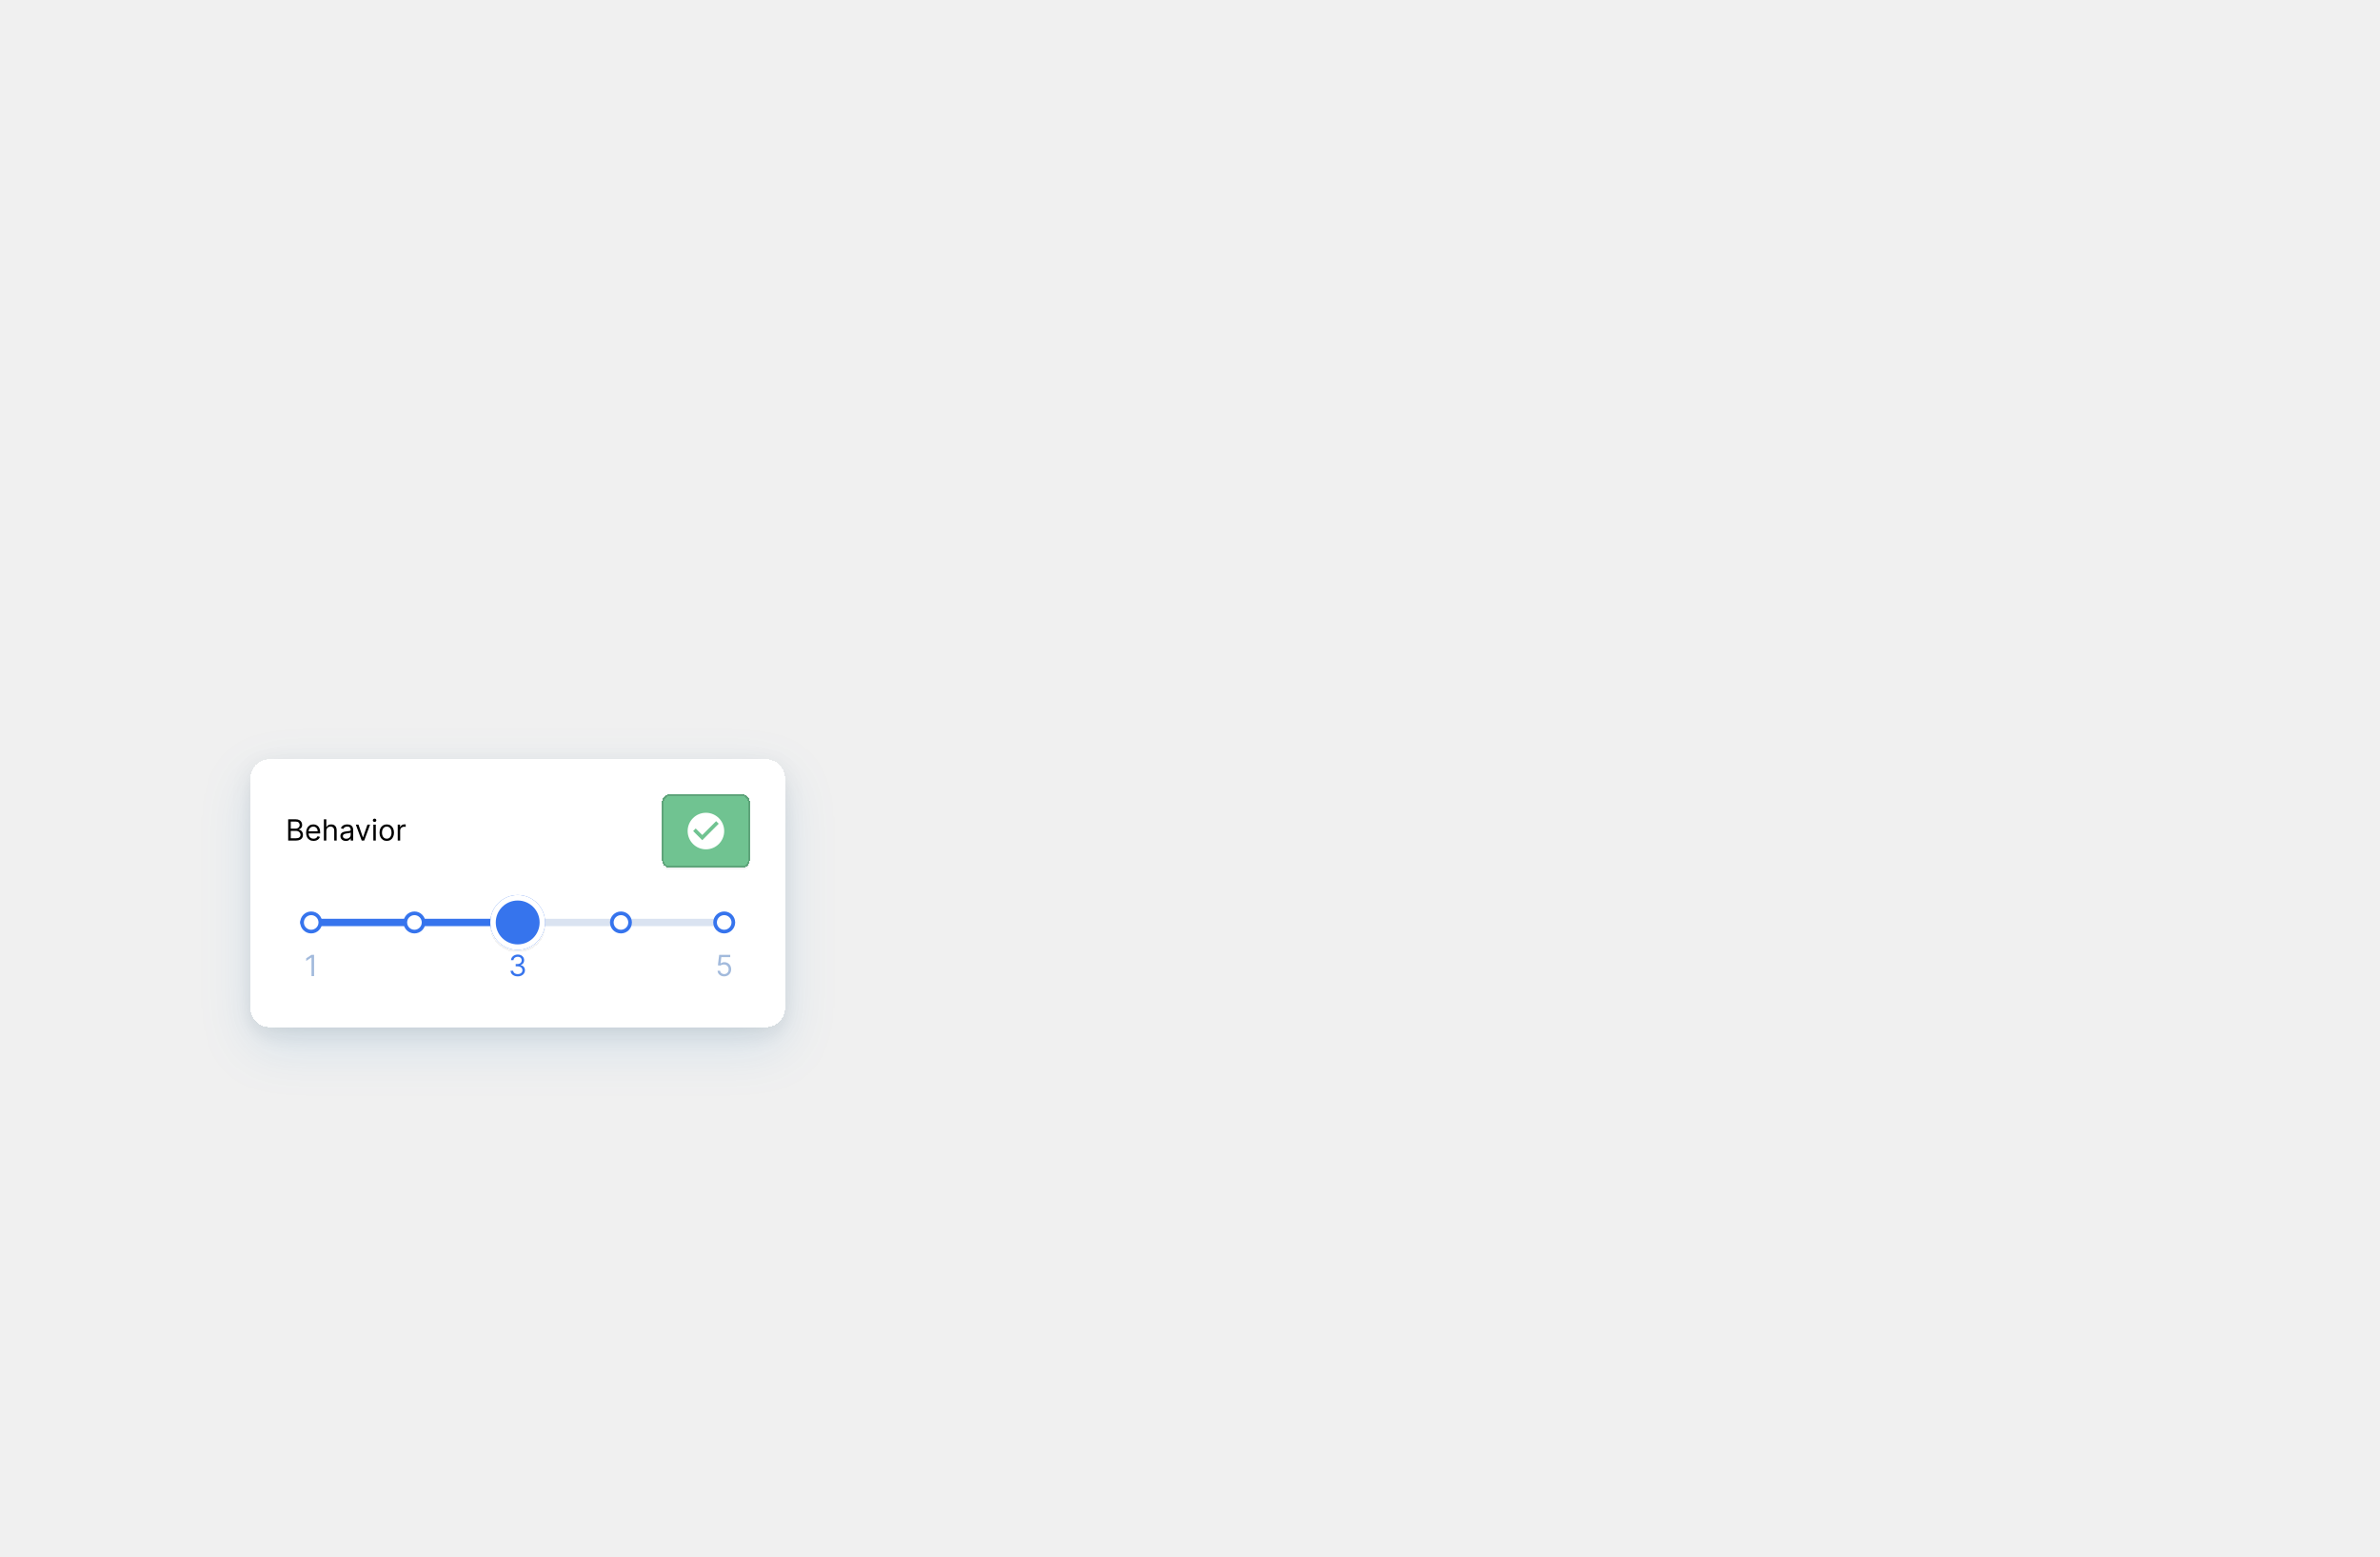
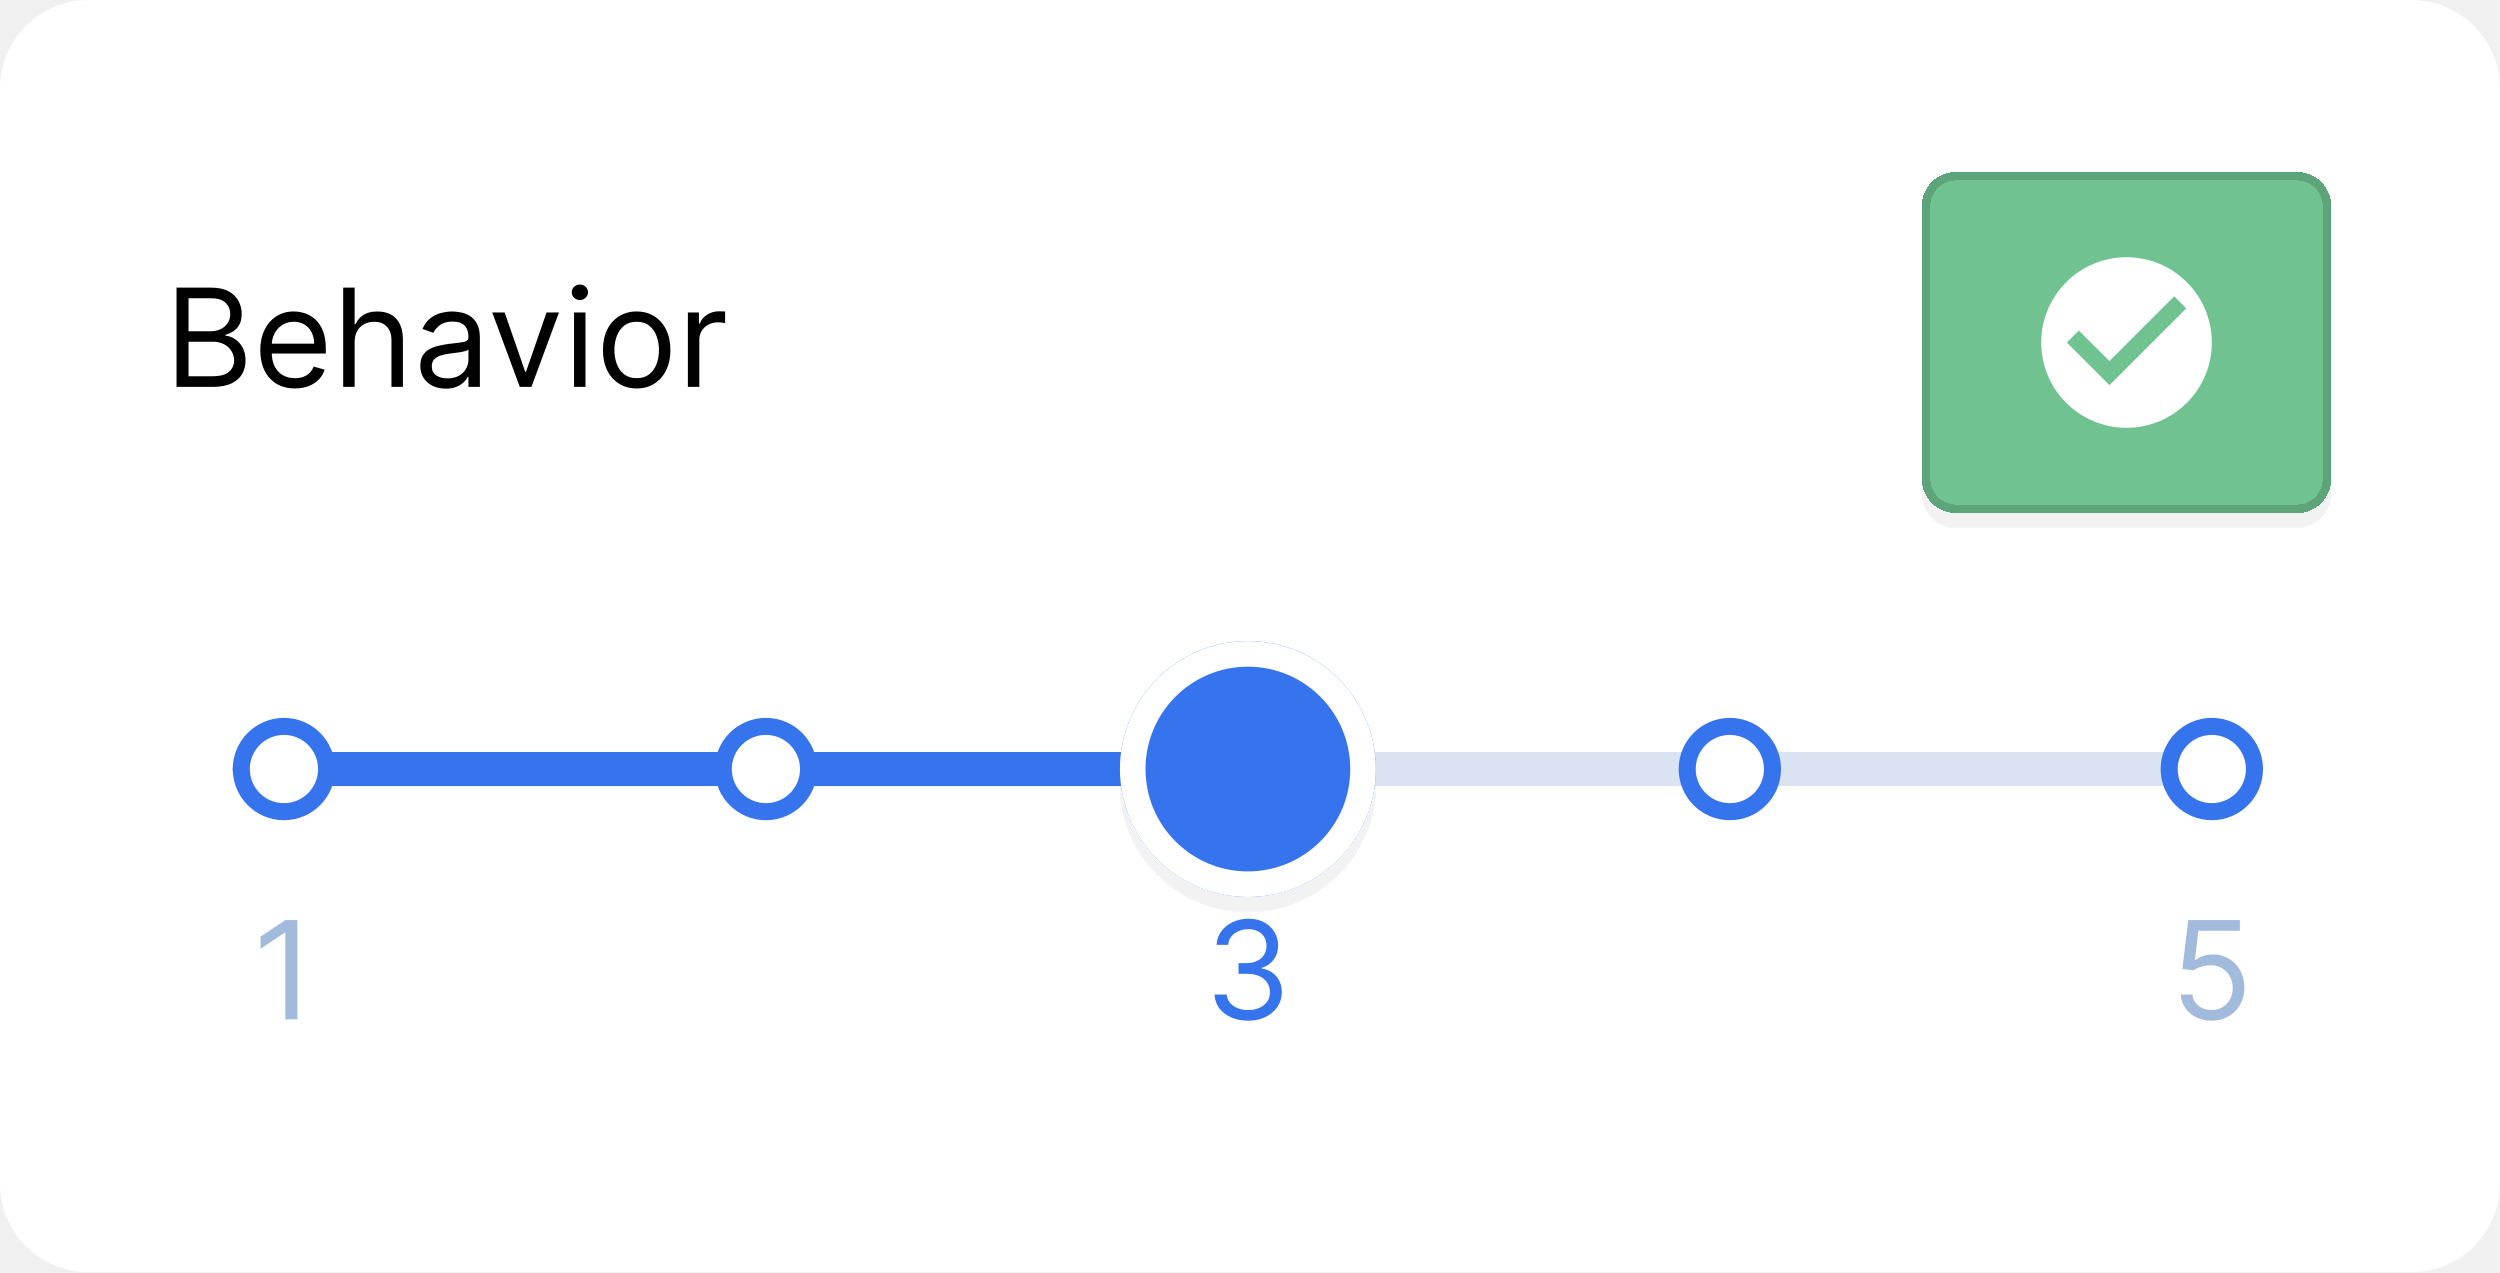
- <svg xmlns="http://www.w3.org/2000/svg" viewBox="0 0 751 491" fill="none">
-   <g filter="url(#prefix__drop-shadow)">
-     <rect x="79" y="239.5" width="168.714" height="84.522" rx="6" fill="#fff" shape-rendering="crispEdges" />
-     <path d="M90.934 265.154v-6.71h2.346c.467 0 .853.081 1.156.243.304.159.53.374.679.645.148.269.222.567.222.894 0 .289-.051.527-.154.715-.1.188-.233.336-.4.445-.163.11-.341.19-.533.243v.065c.205.013.411.086.619.217.207.131.381.319.52.563.14.245.21.544.21.898a1.8 1.8 0 01-.229.907c-.153.269-.394.482-.724.639-.33.158-.759.236-1.288.236h-2.424zm.812-.721h1.612c.531 0 .908-.102 1.13-.308a.986.986 0 00.338-.753c0-.227-.058-.437-.173-.629a1.247 1.247 0 00-.495-.465 1.55 1.55 0 00-.76-.177h-1.652v2.332zm0-3.04h1.508c.244 0 .465-.048.661-.144.2-.096.356-.232.472-.407.118-.174.177-.38.177-.616 0-.294-.103-.544-.308-.75-.205-.207-.53-.311-.976-.311h-1.534v2.228zm7.194 3.866c-.485 0-.903-.107-1.255-.321a2.157 2.157 0 01-.81-.904c-.187-.389-.281-.841-.281-1.357 0-.515.094-.97.282-1.363.19-.395.454-.703.793-.924.34-.222.738-.334 1.192-.334.262 0 .521.044.777.131.255.088.488.23.698.426.209.195.376.452.501.773.124.321.187.717.187 1.186v.328h-3.88v-.668h3.093c0-.284-.056-.538-.17-.76a1.286 1.286 0 00-1.206-.721c-.308 0-.574.076-.8.229a1.508 1.508 0 00-.514.59 1.73 1.73 0 00-.18.78v.445c0 .38.066.702.197.967.133.262.318.462.553.599.236.136.51.204.823.204.203 0 .386-.029.55-.086.166-.059.31-.146.43-.262a1.19 1.19 0 00.278-.439l.747.21a1.667 1.667 0 01-.396.668c-.186.19-.415.339-.689.446-.272.105-.58.157-.92.157zm4.033-3.132v3.027h-.773v-6.71h.773v2.464h.066c.118-.26.295-.466.53-.619.239-.155.555-.233.951-.233.343 0 .643.069.901.207.257.135.457.344.599.625.144.28.217.636.217 1.068v3.198h-.774v-3.145c0-.4-.103-.709-.311-.927-.205-.221-.49-.331-.855-.331-.254 0-.481.053-.682.16a1.168 1.168 0 00-.471.469 1.516 1.516 0 00-.171.747zm6.159 3.145c-.319 0-.608-.06-.868-.18a1.482 1.482 0 01-.619-.527 1.49 1.49 0 01-.23-.839c0-.289.057-.522.171-.701.113-.182.265-.324.455-.426.19-.103.4-.179.629-.23.232-.052.464-.094.698-.124.306-.04.554-.069.744-.089.192-.022.332-.058.419-.108.09-.05.134-.137.134-.262v-.026c0-.323-.088-.575-.265-.754-.175-.179-.44-.268-.796-.268-.369 0-.659.08-.868.242a1.44 1.44 0 00-.443.518l-.734-.262c.131-.306.306-.544.525-.715.22-.172.461-.292.72-.36.263-.07.52-.105.774-.105.161 0 .347.02.557.059.212.037.416.115.612.233.199.118.364.296.495.534.131.238.197.557.197.957v3.315h-.774v-.681h-.039c-.052.109-.14.226-.262.35a1.496 1.496 0 01-.488.318 1.87 1.87 0 01-.744.131zm.118-.694c.306 0 .564-.06.773-.181a1.226 1.226 0 00.642-1.064v-.708c-.032.039-.104.075-.216.108a3.53 3.53 0 01-.38.082 19.761 19.761 0 01-.74.098 2.944 2.944 0 00-.564.128.973.973 0 00-.419.259c-.105.113-.158.268-.158.465 0 .269.1.472.299.609.201.136.455.204.763.204zm7.535-4.456l-1.861 5.032h-.786l-1.861-5.032h.838l1.39 4.01h.052l1.389-4.01h.839zm1.021 5.032v-5.032h.773v5.032h-.773zm.393-5.871a.548.548 0 01-.39-.154.496.496 0 01-.161-.37c0-.145.054-.268.161-.371a.552.552 0 01.39-.154c.151 0 .279.052.387.154a.49.49 0 01.163.371.49.49 0 01-.163.37.54.54 0 01-.387.154zm3.841 5.976c-.455 0-.853-.108-1.196-.324a2.207 2.207 0 01-.8-.908c-.19-.389-.285-.843-.285-1.363 0-.524.095-.982.285-1.373a2.21 2.21 0 01.8-.911 2.195 2.195 0 011.196-.324c.454 0 .852.108 1.192.324.343.217.61.52.8.911.192.391.288.849.288 1.373 0 .52-.096.974-.288 1.363-.19.389-.457.692-.8.908-.34.216-.738.324-1.192.324zm0-.694c.345 0 .629-.089.852-.266.222-.177.387-.409.494-.698.107-.288.161-.6.161-.937 0-.336-.054-.65-.161-.94a1.594 1.594 0 00-.494-.705c-.223-.179-.507-.268-.852-.268s-.629.089-.852.268c-.223.18-.388.414-.495.705-.107.29-.16.604-.16.94 0 .337.053.649.16.937.107.289.272.521.495.698.223.177.507.266.852.266zm3.461.589v-5.032h.747v.76h.052a1.21 1.21 0 01.498-.606c.24-.155.511-.233.813-.233l.213.003c.085.002.149.006.193.01v.786a2.615 2.615 0 00-.18-.029 1.81 1.81 0 00-.292-.023c-.245 0-.463.051-.655.154a1.125 1.125 0 00-.616 1.026v3.184h-.773z" fill="#000" />
-     <g filter="url(#prefix__filter1_d_850_1986)">
-       <rect x="208.913" y="250.621" width="27.68" height="23.066" rx="2.307" fill="#70C391" shape-rendering="crispEdges" />
-       <path d="M222.753 256.388a5.769 5.769 0 00-5.767 5.766 5.77 5.77 0 005.767 5.767 5.769 5.769 0 005.766-5.767 5.768 5.768 0 00-5.766-5.766zm-1.154 8.65l-2.883-2.884.813-.813 2.07 2.065 4.377-4.377.813.819-5.19 5.19z" fill="#fff" />
-       <rect x="209.201" y="250.909" width="27.103" height="22.49" rx="2.018" stroke="#000" stroke-opacity=".16" stroke-width=".577" shape-rendering="crispEdges" />
-     </g>
-     <rect x="94.735" y="289.833" width="73.812" height="2.307" rx="1.153" fill="#3674ED" />
-     <rect x="168.547" y="289.833" width="63.432" height="2.307" rx="1.153" fill="#4776BA" fill-opacity=".2" />
-     <g clip-path="url(#prefix__clip0_850_1986)">
-       <circle cx="98.194" cy="290.987" r="2.883" fill="#fff" stroke="#3674ED" stroke-width="1.153" />
-     </g>
-     <path d="M99.104 301.197v6.71h-.813v-5.858h-.04l-1.637 1.088v-.826l1.677-1.114h.813z" fill="#4776BA" fill-opacity=".5" />
-     <g clip-path="url(#prefix__clip1_850_1986)">
-       <circle cx="130.776" cy="290.987" r="2.883" fill="#fff" stroke="#3674ED" stroke-width="1.153" />
-     </g>
-     <g filter="url(#prefix__filter2_d_850_1986)">
-       <rect x="154.707" y="282.337" width="17.3" height="17.3" rx="8.65" fill="#3674ED" />
-       <rect x="155.572" y="283.202" width="15.57" height="15.57" rx="7.785" stroke="#fff" stroke-width="1.73" />
-     </g>
-     <path d="M163.381 307.999c-.432 0-.818-.074-1.156-.223a1.977 1.977 0 01-.803-.619 1.66 1.66 0 01-.321-.927h.826a.97.97 0 00.222.56c.131.155.303.275.515.36.212.086.447.128.704.128.289 0 .544-.05.767-.151.223-.1.398-.24.524-.419.127-.179.19-.387.19-.622 0-.247-.061-.465-.183-.653a1.219 1.219 0 00-.538-.445c-.235-.107-.524-.161-.865-.161h-.537v-.72h.537c.267 0 .501-.049.702-.145.203-.096.361-.231.475-.406.115-.175.173-.38.173-.616 0-.227-.05-.425-.15-.593a1.038 1.038 0 00-.426-.393 1.383 1.383 0 00-.643-.141 1.7 1.7 0 00-.655.128 1.225 1.225 0 00-.498.363.95.95 0 00-.21.571h-.786c.013-.352.119-.66.318-.924.199-.267.459-.474.78-.623a2.527 2.527 0 011.065-.223c.415 0 .771.084 1.068.253.297.166.525.385.685.658.159.273.239.568.239.885 0 .378-.1.7-.298.966a1.515 1.515 0 01-.803.554v.052c.424.07.754.251.993.541.238.288.357.646.357 1.072 0 .364-.1.692-.298.982a2.029 2.029 0 01-.806.682 2.626 2.626 0 01-1.164.249z" fill="#3674ED" />
-     <g clip-path="url(#prefix__clip2_850_1986)">
-       <circle cx="195.938" cy="290.987" r="2.883" fill="#fff" stroke="#3674ED" stroke-width="1.153" />
-     </g>
-     <g clip-path="url(#prefix__clip3_850_1986)">
-       <circle cx="228.519" cy="290.987" r="2.883" fill="#fff" stroke="#3674ED" stroke-width="1.153" />
-     </g>
-     <path d="M228.504 307.999c-.384 0-.731-.076-1.039-.229a1.935 1.935 0 01-.74-.629 1.72 1.72 0 01-.305-.911h.787c.03.303.168.554.412.753.247.197.542.295.885.295a1.373 1.373 0 001.242-.724c.124-.227.187-.484.187-.77 0-.293-.065-.554-.194-.783a1.407 1.407 0 00-.524-.547 1.481 1.481 0 00-.763-.203 2.088 2.088 0 00-.633.095 1.766 1.766 0 00-.534.245l-.76-.091.406-3.303h3.486v.721h-2.804l-.236 1.979h.039a1.964 1.964 0 011.167-.38c.41 0 .776.098 1.097.295.324.194.577.461.76.799.186.339.279.725.279 1.16 0 .428-.096.81-.288 1.147-.19.334-.453.598-.787.793a2.246 2.246 0 01-1.14.288z" fill="#4776BA" fill-opacity=".5" />
+ <svg xmlns="http://www.w3.org/2000/svg" viewBox="0 0 169 86" fill="none">
+   <rect width="169" height="86" rx="6" fill="#fff" />
+   <path d="M11.934 26.154v-6.71h2.346c.467 0 .853.08 1.156.243.304.159.53.374.679.645.148.269.222.567.222.895 0 .288-.051.526-.154.714a1.2 1.2 0 01-.4.445c-.163.11-.341.19-.533.243v.065c.205.014.411.085.619.217.207.13.381.319.52.563.14.245.21.544.21.898 0 .336-.076.639-.229.907-.153.27-.394.482-.724.64-.33.157-.759.235-1.288.235h-2.424zm.812-.72h1.612c.531 0 .908-.103 1.13-.309a.988.988 0 00.338-.753c0-.227-.058-.437-.173-.63a1.256 1.256 0 00-.495-.464 1.55 1.55 0 00-.76-.177h-1.652v2.332zm0-3.041h1.508c.244 0 .465-.048.661-.144.2-.096.356-.232.472-.406.118-.175.177-.38.177-.616 0-.295-.103-.546-.308-.75-.205-.208-.53-.312-.976-.312h-1.534v2.228zm7.194 3.866c-.485 0-.903-.107-1.255-.32a2.155 2.155 0 01-.81-.905c-.187-.39-.281-.841-.281-1.357 0-.515.094-.97.282-1.363.19-.395.454-.703.793-.924a2.13 2.13 0 011.192-.334c.262 0 .521.044.777.131.255.087.488.23.698.426.21.195.376.452.5.773.125.322.188.717.188 1.186v.328h-3.88v-.668h3.093a1.65 1.65 0 00-.17-.76 1.284 1.284 0 00-.478-.528 1.34 1.34 0 00-.728-.193c-.308 0-.574.076-.8.23a1.51 1.51 0 00-.514.589c-.12.242-.18.502-.18.78v.445c0 .38.066.702.197.967.133.262.317.462.553.6.236.135.51.203.823.203.203 0 .386-.029.55-.086.166-.059.31-.146.43-.262a1.19 1.19 0 00.278-.439l.747.21c-.079.253-.21.476-.396.668-.186.19-.415.339-.689.446-.273.105-.58.157-.92.157zm4.033-3.132v3.027H23.2v-6.71h.773v2.464h.066c.118-.26.295-.466.53-.62.239-.154.555-.232.95-.232.344 0 .644.069.902.206.257.136.457.345.6.626.143.28.215.636.215 1.068v3.198h-.773V23.01c0-.4-.104-.709-.311-.927-.205-.221-.49-.331-.855-.331-.253 0-.48.053-.682.16a1.174 1.174 0 00-.471.469c-.114.205-.17.454-.17.747zm6.16 3.145c-.32 0-.61-.06-.87-.18a1.49 1.49 0 01-.618-.527 1.488 1.488 0 01-.23-.84c0-.288.057-.521.17-.7.114-.182.266-.324.456-.426.19-.103.4-.18.63-.23.23-.052.463-.094.697-.124.306-.04.554-.069.744-.089.192-.021.332-.058.42-.108.089-.05.134-.137.134-.262v-.026c0-.323-.089-.575-.266-.754-.175-.179-.44-.268-.796-.268-.37 0-.659.08-.868.242-.21.162-.358.334-.443.518l-.734-.262c.131-.306.306-.544.525-.715.22-.172.46-.292.72-.36.263-.07.52-.105.774-.105.161 0 .347.02.557.06.212.036.416.114.612.232.2.118.364.296.495.534.131.238.197.557.197.956v3.316h-.773v-.681h-.04c-.052.109-.14.226-.262.35-.122.125-.285.23-.488.318a1.88 1.88 0 01-.744.131zm.117-.694c.306 0 .564-.06.773-.18a1.227 1.227 0 00.643-1.065v-.708c-.033.04-.105.075-.217.108-.109.03-.236.058-.38.082a17.673 17.673 0 01-.74.098 2.952 2.952 0 00-.564.128.972.972 0 00-.42.259c-.104.113-.156.268-.156.465 0 .269.099.472.298.61.2.135.455.203.763.203zm7.535-4.456l-1.86 5.032h-.787l-1.861-5.032h.838l1.39 4.01h.052l1.39-4.01h.838zm1.02 5.032v-5.032h.774v5.032h-.773zm.394-5.871a.55.55 0 01-.39-.154.495.495 0 01-.16-.37c0-.145.053-.268.16-.37a.55.55 0 01.39-.155c.15 0 .28.052.387.154a.49.49 0 01.163.37.49.49 0 01-.163.37.539.539 0 01-.387.155zm3.84 5.976c-.454 0-.852-.108-1.195-.324a2.204 2.204 0 01-.8-.908c-.19-.389-.285-.843-.285-1.363 0-.524.095-.982.285-1.373a2.2 2.2 0 01.8-.91 2.194 2.194 0 011.196-.325c.454 0 .852.108 1.192.325.343.216.61.52.8.91.192.391.288.849.288 1.373 0 .52-.096.974-.288 1.363-.19.389-.457.691-.8.908-.34.216-.738.324-1.192.324zm0-.695c.346 0 .63-.088.853-.265.222-.177.387-.41.494-.698.107-.288.16-.6.16-.937a2.7 2.7 0 00-.16-.94 1.585 1.585 0 00-.494-.705c-.223-.179-.507-.268-.852-.268s-.63.09-.852.268c-.223.18-.388.414-.495.705a2.7 2.7 0 00-.16.94c0 .337.053.649.16.937.107.289.272.521.495.698.223.177.507.265.852.265zm3.462.59v-5.032h.747v.76h.052c.092-.25.258-.451.498-.606.24-.155.511-.233.813-.233a8.51 8.51 0 01.406.013v.787a2.259 2.259 0 00-.18-.03 1.771 1.771 0 00-.292-.023 1.37 1.37 0 00-.655.154 1.13 1.13 0 00-.616 1.026v3.184H46.5z" fill="#000" />
+   <g filter="url(#prefix__filter0_d_850_2114)">
+     <rect x="129.913" y="11.621" width="27.68" height="23.066" rx="2.307" fill="#70C391" shape-rendering="crispEdges" />
+     <rect x="130.201" y="11.909" width="27.103" height="22.49" rx="2.018" stroke="#000" stroke-opacity=".16" stroke-width=".577" shape-rendering="crispEdges" />
+     <path d="M143.753 17.388a5.77 5.77 0 00-5.767 5.766 5.77 5.77 0 005.767 5.767 5.768 5.768 0 005.766-5.767 5.768 5.768 0 00-5.766-5.766zm-1.154 8.65l-2.883-2.884.813-.813 2.07 2.065 4.377-4.377.813.819-5.19 5.19z" fill="#fff" />
  </g>
+   <rect x="15.735" y="50.833" width="73.812" height="2.307" rx="1.153" fill="#3674ED" />
+   <rect x="89.547" y="50.833" width="63.432" height="2.307" rx="1.153" fill="#4776BA" fill-opacity=".2" />
+   <g clip-path="url(#prefix__clip0_850_2114)">
+     <circle cx="19.194" cy="51.987" r="2.883" fill="#fff" stroke="#3674ED" stroke-width="1.153" />
+   </g>
+   <path d="M20.104 62.197v6.71h-.813V63.05h-.04l-1.637 1.088v-.826l1.677-1.114h.813z" fill="#4776BA" fill-opacity=".5" />
+   <g clip-path="url(#prefix__clip1_850_2114)">
+     <circle cx="51.776" cy="51.987" r="2.883" fill="#fff" stroke="#3674ED" stroke-width="1.153" />
+   </g>
+   <g filter="url(#prefix__filter1_d_850_2114)">
+     <rect x="75.707" y="43.337" width="17.3" height="17.3" rx="8.65" fill="#3674ED" />
+     <rect x="76.572" y="44.202" width="15.57" height="15.57" rx="7.785" stroke="#fff" stroke-width="1.73" />
+   </g>
+   <path d="M84.381 68.999c-.432 0-.818-.074-1.156-.223a1.981 1.981 0 01-.803-.62 1.664 1.664 0 01-.321-.926h.826a.976.976 0 00.222.56c.132.155.303.275.515.36.212.086.447.128.704.128.289 0 .544-.05.767-.15.223-.101.397-.24.524-.42s.19-.387.19-.623c0-.246-.06-.464-.183-.651a1.216 1.216 0 00-.538-.446c-.236-.107-.524-.16-.865-.16h-.537v-.722h.537c.267 0 .5-.047.702-.144a1.09 1.09 0 00.649-1.022c0-.227-.05-.425-.151-.593a1.03 1.03 0 00-.426-.393 1.379 1.379 0 00-.643-.141c-.231 0-.45.043-.655.128a1.22 1.22 0 00-.498.363.946.946 0 00-.21.57h-.786c.013-.351.12-.66.318-.923.199-.267.459-.474.78-.623a2.52 2.52 0 011.065-.223c.415 0 .77.084 1.068.253.297.166.525.385.684.658.16.273.24.568.24.885 0 .378-.1.7-.299.966a1.511 1.511 0 01-.802.554v.052c.424.07.754.25.993.541.238.288.357.646.357 1.072 0 .364-.1.692-.299.983a2.025 2.025 0 01-.805.681c-.341.166-.729.249-1.164.249z" fill="#3674ED" />
+   <g clip-path="url(#prefix__clip2_850_2114)">
+     <circle cx="116.938" cy="51.987" r="2.883" fill="#fff" stroke="#3674ED" stroke-width="1.153" />
+   </g>
+   <g clip-path="url(#prefix__clip3_850_2114)">
+     <circle cx="149.519" cy="51.987" r="2.883" fill="#fff" stroke="#3674ED" stroke-width="1.153" />
+   </g>
+   <path d="M149.504 68.999c-.384 0-.731-.076-1.039-.23a1.93 1.93 0 01-.74-.629 1.716 1.716 0 01-.305-.91h.787c.03.303.168.554.412.753.247.197.542.295.885.295a1.37 1.37 0 001.242-.724 1.58 1.58 0 00.187-.77 1.57 1.57 0 00-.194-.783 1.413 1.413 0 00-.524-.547 1.481 1.481 0 00-.763-.203 2.097 2.097 0 00-.633.095 1.766 1.766 0 00-.534.245l-.76-.091.406-3.303h3.486v.72h-2.804l-.236 1.98h.039c.138-.11.31-.2.518-.272.207-.072.424-.108.649-.108a2.06 2.06 0 011.857 1.094c.186.339.279.725.279 1.16 0 .428-.096.81-.288 1.147a2.11 2.11 0 01-.787.793 2.243 2.243 0 01-1.14.288z" fill="#4776BA" fill-opacity=".5" />
  <defs>
-     <clipPath id="prefix__clip0_850_1986">
-       <path fill="#fff" transform="translate(94.734 287.527)" d="M0 0h6.92v6.92H0z" />
+     <clipPath id="prefix__clip0_850_2114">
+       <path fill="#fff" transform="translate(15.735 48.527)" d="M0 0h6.92v6.92H0z" />
    </clipPath>
-     <clipPath id="prefix__clip1_850_1986">
-       <path fill="#fff" transform="translate(127.316 287.527)" d="M0 0h6.92v6.92H0z" />
+     <clipPath id="prefix__clip1_850_2114">
+       <path fill="#fff" transform="translate(48.316 48.527)" d="M0 0h6.92v6.92H0z" />
    </clipPath>
-     <clipPath id="prefix__clip2_850_1986">
-       <path fill="#fff" transform="translate(192.478 287.527)" d="M0 0h6.92v6.92H0z" />
+     <clipPath id="prefix__clip2_850_2114">
+       <path fill="#fff" transform="translate(113.478 48.527)" d="M0 0h6.92v6.92H0z" />
    </clipPath>
-     <clipPath id="prefix__clip3_850_1986">
-       <path fill="#fff" transform="translate(225.059 287.527)" d="M0 0h6.92v6.92H0z" />
+     <clipPath id="prefix__clip3_850_2114">
+       <path fill="#fff" transform="translate(146.059 48.527)" d="M0 0h6.92v6.92H0z" />
    </clipPath>
-     <filter id="prefix__drop-shadow" x="63" y="229.5" width="200.714" height="116.521" filterUnits="userSpaceOnUse" color-interpolation-filters="sRGB">
+     <filter id="prefix__filter0_d_850_2114" x="129.913" y="11.621" width="27.68" height="24.066" filterUnits="userSpaceOnUse" color-interpolation-filters="sRGB">
      <feFlood flood-opacity="0" result="BackgroundImageFix" />
      <feColorMatrix in="SourceAlpha" values="0 0 0 0 0 0 0 0 0 0 0 0 0 0 0 0 0 0 127 0" result="hardAlpha" />
-       <feOffset dy="6" />
-       <feGaussianBlur stdDeviation="8" />
+       <feOffset dy="1" />
      <feComposite in2="hardAlpha" operator="out" />
-       <feColorMatrix values="0 0 0 0 0 0 0 0 0 0.399 0 0 0 0 0.713 0 0 0 0.12 0" />
-       <feBlend in2="BackgroundImageFix" result="effect1_dropShadow_850_1986" />
-       <feColorMatrix in="SourceAlpha" values="0 0 0 0 0 0 0 0 0 0 0 0 0 0 0 0 0 0 127 0" result="hardAlpha" />
-       <feOffset dy="2" />
-       <feGaussianBlur stdDeviation="3" />
-       <feComposite in2="hardAlpha" operator="out" />
-       <feColorMatrix values="0 0 0 0 0 0 0 0 0 0 0 0 0 0 0 0 0 0 0.08 0" />
-       <feBlend in2="effect1_dropShadow_850_1986" result="effect2_dropShadow_850_1986" />
-       <feBlend in="SourceGraphic" in2="effect2_dropShadow_850_1986" result="shape" />
+       <feColorMatrix values="0 0 0 0 0 0 0 0 0 0 0 0 0 0 0 0 0 0 0.05 0" />
+       <feBlend in2="BackgroundImageFix" result="effect1_dropShadow_850_2114" />
+       <feBlend in="SourceGraphic" in2="effect1_dropShadow_850_2114" result="shape" />
    </filter>
-     <filter id="prefix__filter1_d_850_1986" x="208.913" y="250.621" width="27.68" height="23.643" filterUnits="userSpaceOnUse" color-interpolation-filters="sRGB">
+     <filter id="prefix__filter1_d_850_2114" x="75.707" y="43.337" width="17.3" height="18.3" filterUnits="userSpaceOnUse" color-interpolation-filters="sRGB">
      <feFlood flood-opacity="0" result="BackgroundImageFix" />
      <feColorMatrix in="SourceAlpha" values="0 0 0 0 0 0 0 0 0 0 0 0 0 0 0 0 0 0 127 0" result="hardAlpha" />
-       <feOffset dy=".577" />
+       <feOffset dy="1" />
      <feComposite in2="hardAlpha" operator="out" />
      <feColorMatrix values="0 0 0 0 0 0 0 0 0 0 0 0 0 0 0 0 0 0 0.05 0" />
-       <feBlend in2="BackgroundImageFix" result="effect1_dropShadow_850_1986" />
-       <feBlend in="SourceGraphic" in2="effect1_dropShadow_850_1986" result="shape" />
-     </filter>
-     <filter id="prefix__filter2_d_850_1986" x="154.707" y="282.337" width="17.3" height="17.877" filterUnits="userSpaceOnUse" color-interpolation-filters="sRGB">
-       <feFlood flood-opacity="0" result="BackgroundImageFix" />
-       <feColorMatrix in="SourceAlpha" values="0 0 0 0 0 0 0 0 0 0 0 0 0 0 0 0 0 0 127 0" result="hardAlpha" />
-       <feOffset dy=".577" />
-       <feComposite in2="hardAlpha" operator="out" />
-       <feColorMatrix values="0 0 0 0 0 0 0 0 0 0 0 0 0 0 0 0 0 0 0.05 0" />
-       <feBlend in2="BackgroundImageFix" result="effect1_dropShadow_850_1986" />
-       <feBlend in="SourceGraphic" in2="effect1_dropShadow_850_1986" result="shape" />
+       <feBlend in2="BackgroundImageFix" result="effect1_dropShadow_850_2114" />
+       <feBlend in="SourceGraphic" in2="effect1_dropShadow_850_2114" result="shape" />
    </filter>
  </defs>
</svg>
